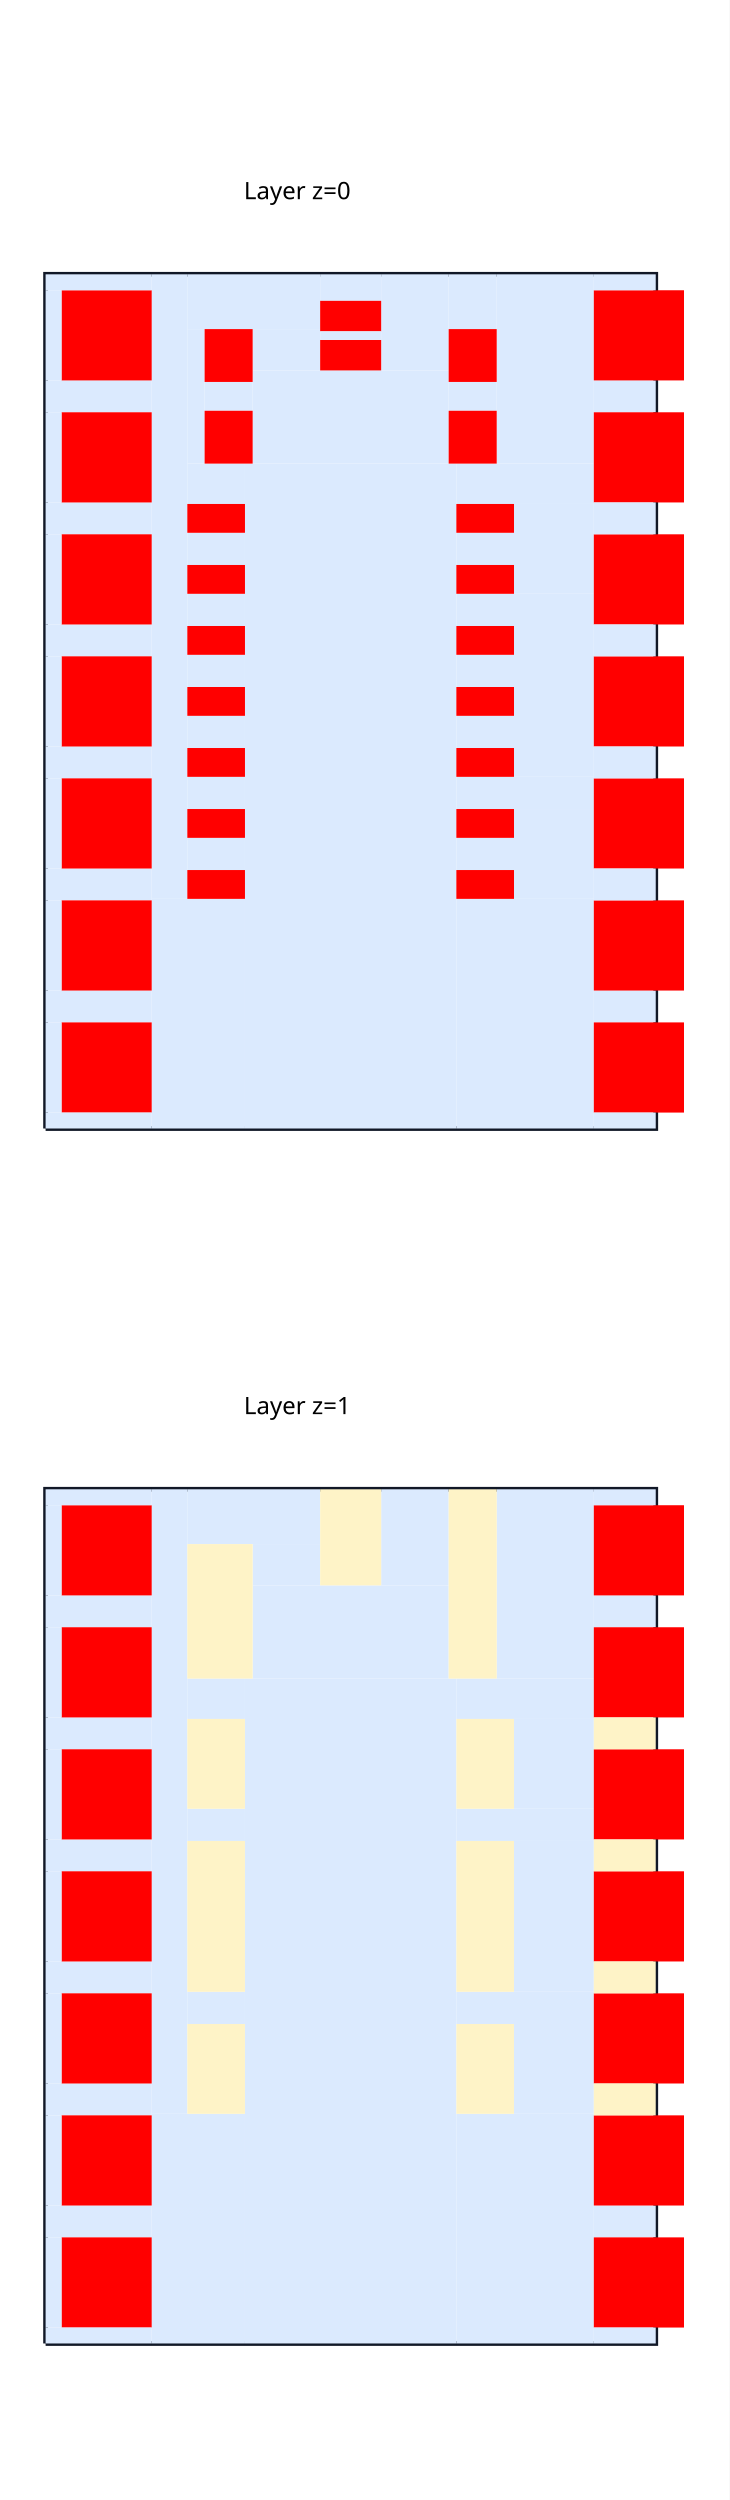
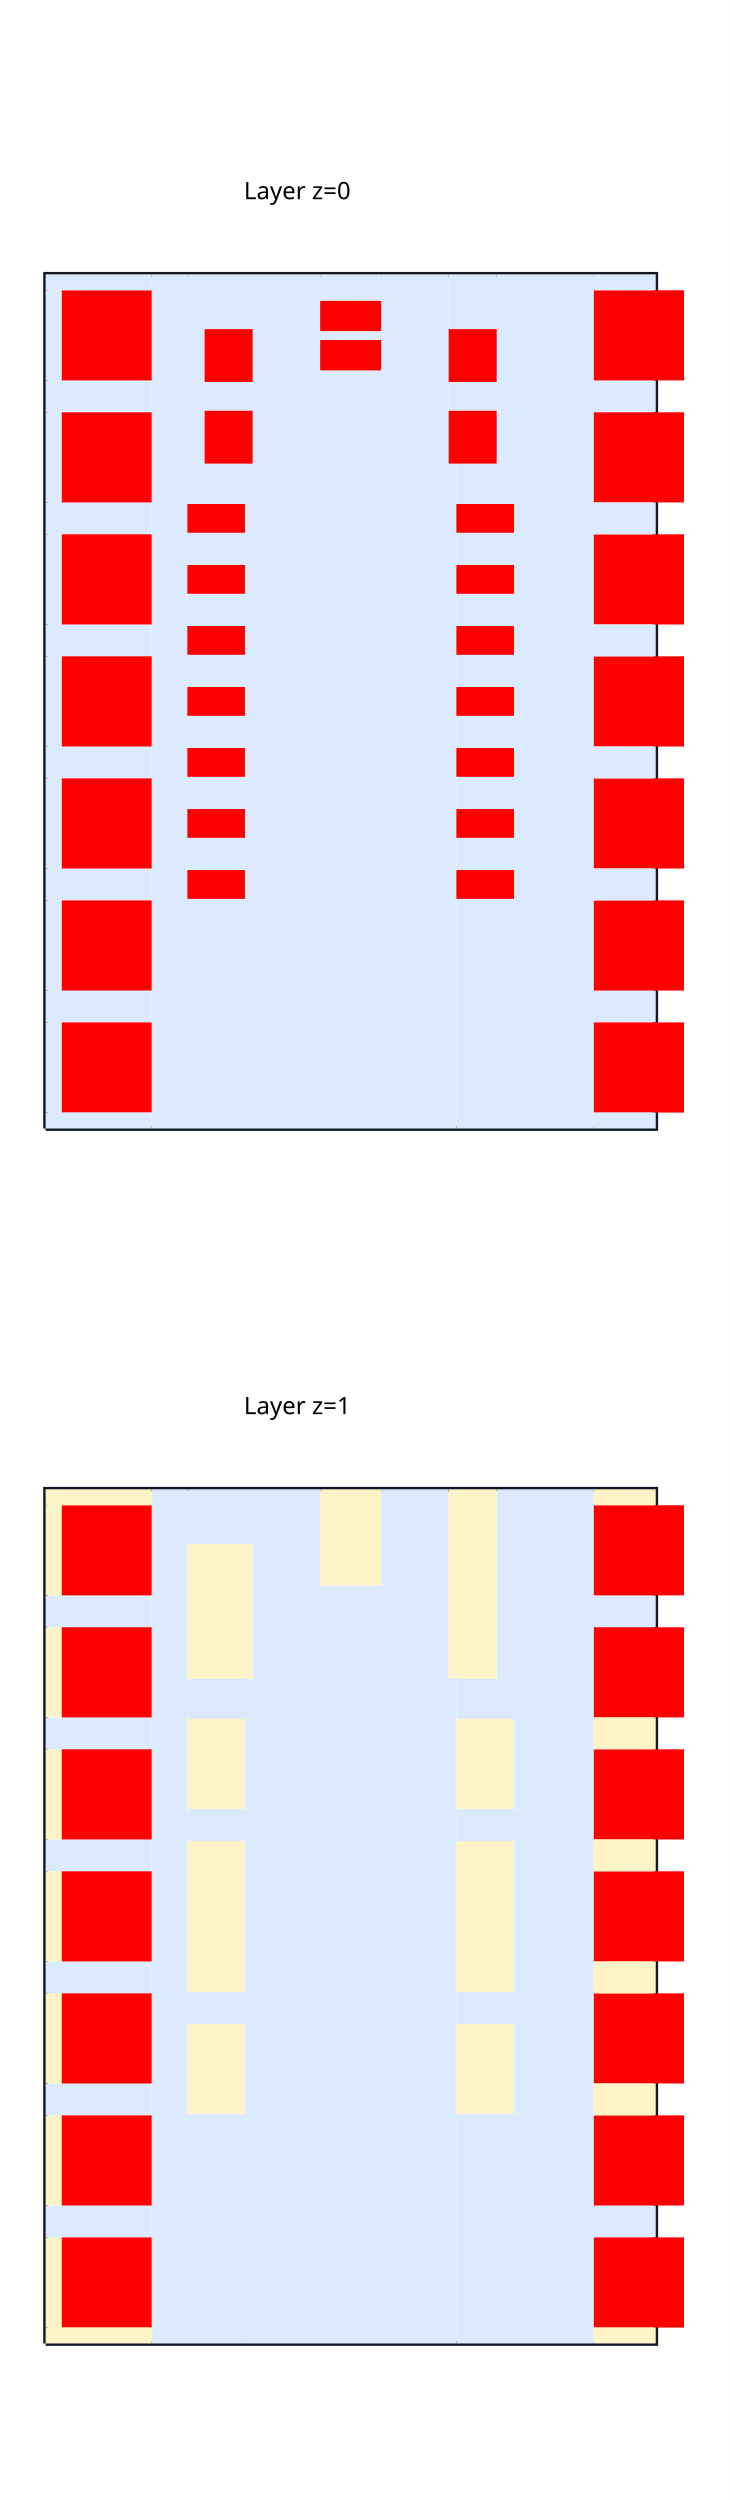
<svg xmlns="http://www.w3.org/2000/svg" width="640" height="2193" viewBox="0 0 640 2193">
  <rect width="100%" height="100%" fill="white" />
  <g>
    <polyline data-points="-6.35,-8.89 6.35,-8.89 6.35,8.89 -6.35,8.89 -6.35,-8.89" data-type="line" data-label="bounds" points="40,989.923 575.202,989.923 575.202,240.641 40,240.641 40,989.923" fill="none" stroke="#111827" stroke-width="4.214" />
  </g>
  <g>
    <polyline data-points="-6.35,-34.180104166666666 6.35,-34.180104166666666 6.35,-16.40010416666667 -6.35,-16.40010416666667 -6.35,-34.180104166666666" data-type="line" data-label="bounds" points="40,2055.695 575.202,2055.695 575.202,1306.413 40,1306.413 40,2055.695" fill="none" stroke="#111827" stroke-width="4.214" />
  </g>
  <g>
    <rect data-type="rect" data-label="node" data-x="0" data-y="-1.9699999999999989" x="214.889" y="406.679" width="185.424" height="583.243" fill="#dbeafe" stroke="black" stroke-width="0.024" />
  </g>
  <g>
    <rect data-type="rect" data-label="node" data-x="3.630775" data-y="-6.499999999999999" x="400.313" y="788.485" width="120.591" height="201.438" fill="#dbeafe" stroke="black" stroke-width="0.024" />
  </g>
  <g>
    <rect data-type="rect" data-label="node" data-x="3.630775" data-y="-1.9049999999999998" x="400.313" y="681.444" width="120.591" height="28.235" fill="#dbeafe" stroke="black" stroke-width="0.024" />
  </g>
  <g>
    <rect data-type="rect" data-label="node" data-x="3.630775" data-y="1.9049999999999998" x="400.313" y="520.884" width="120.591" height="28.235" fill="#dbeafe" stroke="black" stroke-width="0.024" />
  </g>
  <g>
    <rect data-type="rect" data-label="node" data-x="3.630775" data-y="4.529999999999999" x="400.313" y="406.679" width="120.591" height="35.399" fill="#dbeafe" stroke="black" stroke-width="0.024" />
  </g>
  <g>
    <rect data-type="rect" data-label="node" data-x="-3.170775" data-y="-6.499999999999999" x="133.068" y="788.485" width="81.821" height="201.438" fill="#dbeafe" stroke="black" stroke-width="0.024" />
  </g>
  <g>
    <rect data-type="rect" data-label="node" data-x="-3.7707749999999995" data-y="3.0337500000000004" x="133.068" y="240.641" width="31.25" height="493.587" fill="#dbeafe" stroke="black" stroke-width="0.024" />
  </g>
  <g>
    <rect data-type="rect" data-label="node" data-x="0" data-y="5.9199" x="221.631" y="324.933" width="171.939" height="81.747" fill="#dbeafe" stroke="black" stroke-width="0.024" />
  </g>
  <g>
    <rect data-type="rect" data-label="node" data-x="4.050775" data-y="6.92" x="435.712" y="240.641" width="85.192" height="166.039" fill="#dbeafe" stroke="black" stroke-width="0.024" />
  </g>
  <g>
    <rect data-type="rect" data-label="node" data-x="4.2307749999999995" data-y="0" x="450.883" y="549.119" width="70.021" height="132.325" fill="#dbeafe" stroke="black" stroke-width="0.024" />
  </g>
  <g>
    <rect data-type="rect" data-label="node" data-x="4.2307749999999995" data-y="-3.1749999999999994" x="450.883" y="709.679" width="70.021" height="78.805" fill="#dbeafe" stroke="black" stroke-width="0.024" />
  </g>
  <g>
    <rect data-type="rect" data-label="node" data-x="4.2307749999999995" data-y="3.175" x="450.883" y="442.079" width="70.021" height="78.805" fill="#dbeafe" stroke="black" stroke-width="0.024" />
  </g>
  <g>
    <rect data-type="rect" data-label="node" data-x="-2.8" data-y="-1.9049999999999998" x="164.318" y="681.444" width="50.57" height="28.235" fill="#dbeafe" stroke="black" stroke-width="0.024" />
  </g>
  <g>
    <rect data-type="rect" data-label="node" data-x="-2.8" data-y="1.9049999999999998" x="164.318" y="520.884" width="50.57" height="28.235" fill="#dbeafe" stroke="black" stroke-width="0.024" />
  </g>
  <g>
    <rect data-type="rect" data-label="node" data-x="-2.8" data-y="4.529999999999999" x="164.318" y="406.679" width="50.57" height="35.399" fill="#dbeafe" stroke="black" stroke-width="0.024" />
  </g>
  <g>
    <rect data-type="rect" data-label="node" data-x="-5.245775" data-y="-6.35" x="40" y="868.91" width="93.068" height="27.944" fill="#dbeafe" stroke="black" stroke-width="0.024" />
  </g>
  <g>
    <rect data-type="rect" data-label="node" data-x="-5.245775" data-y="6.35" x="40" y="333.709" width="93.068" height="27.944" fill="#dbeafe" stroke="black" stroke-width="0.024" />
  </g>
  <g>
    <rect data-type="rect" data-label="node" data-x="-3.7707749999999995" data-y="-3.4662499999999996" x="133.068" y="734.227" width="31.25" height="54.258" fill="#dbeafe" stroke="black" stroke-width="0.024" />
  </g>
  <g>
    <rect data-type="rect" data-label="node" data-x="-2.0175" data-y="8.32" x="164.318" y="240.641" width="116.522" height="48.042" fill="#dbeafe" stroke="black" stroke-width="0.024" />
  </g>
  <g>
    <rect data-type="rect" data-label="node" data-x="1.3375" data-y="7.889899999999999" x="334.361" y="240.641" width="59.209" height="84.292" fill="#dbeafe" stroke="black" stroke-width="0.024" />
  </g>
  <g>
    <rect data-type="rect" data-label="node" data-x="-1.3375" data-y="7.319899999999999" x="221.631" y="288.682" width="59.209" height="36.25" fill="#dbeafe" stroke="black" stroke-width="0.024" />
  </g>
  <g>
    <rect data-type="rect" data-label="node" data-x="5.705774999999999" data-y="-6.35" x="520.904" y="868.91" width="54.298" height="27.944" fill="#dbeafe" stroke="black" stroke-width="0.024" />
  </g>
  <g>
    <rect data-type="rect" data-label="node" data-x="5.705774999999999" data-y="6.35" x="520.904" y="333.709" width="54.298" height="27.944" fill="#dbeafe" stroke="black" stroke-width="0.024" />
  </g>
  <g>
    <rect data-type="rect" data-label="node" data-x="-5.245775" data-y="-3.8099999999999996" x="40" y="761.87" width="93.068" height="27.944" fill="#dbeafe" stroke="black" stroke-width="0.024" />
  </g>
  <g>
    <rect data-type="rect" data-label="node" data-x="-5.245775" data-y="-1.27" x="40" y="654.83" width="93.068" height="27.944" fill="#dbeafe" stroke="black" stroke-width="0.024" />
  </g>
  <g>
    <rect data-type="rect" data-label="node" data-x="-5.245775" data-y="1.27" x="40" y="547.789" width="93.068" height="27.944" fill="#dbeafe" stroke="black" stroke-width="0.024" />
  </g>
  <g>
    <rect data-type="rect" data-label="node" data-x="-5.245775" data-y="3.8100000000000005" x="40" y="440.749" width="93.068" height="27.944" fill="#dbeafe" stroke="black" stroke-width="0.024" />
  </g>
  <g>
    <rect data-type="rect" data-label="node" data-x="-5.080000000000002" data-y="-7.620000000000001" x="53.972" y="896.855" width="79.096" height="79.096" fill="red" stroke="black" stroke-width="0.024" />
  </g>
  <g>
    <rect data-type="rect" data-label="node" data-x="-5.08" data-y="-5.08" x="53.972" y="789.814" width="79.096" height="79.096" fill="red" stroke="black" stroke-width="0.024" />
  </g>
  <g>
    <rect data-type="rect" data-label="node" data-x="-5.08" data-y="-2.54" x="53.972" y="682.774" width="79.096" height="79.096" fill="red" stroke="black" stroke-width="0.024" />
  </g>
  <g>
    <rect data-type="rect" data-label="node" data-x="-5.08" data-y="0" x="53.972" y="575.734" width="79.096" height="79.096" fill="red" stroke="black" stroke-width="0.024" />
  </g>
  <g>
    <rect data-type="rect" data-label="node" data-x="-5.08" data-y="2.54" x="53.972" y="468.693" width="79.096" height="79.096" fill="red" stroke="black" stroke-width="0.024" />
  </g>
  <g>
    <rect data-type="rect" data-label="node" data-x="-5.08" data-y="5.079999999999998" x="53.972" y="361.653" width="79.096" height="79.096" fill="red" stroke="black" stroke-width="0.024" />
  </g>
  <g>
    <rect data-type="rect" data-label="node" data-x="-5.08" data-y="7.62" x="53.972" y="254.613" width="79.096" height="79.096" fill="red" stroke="black" stroke-width="0.024" />
  </g>
  <g>
    <rect data-type="rect" data-label="node" data-x="5.999999999999998" data-y="-7.620000000000001" x="520.904" y="896.855" width="79.096" height="79.096" fill="red" stroke="black" stroke-width="0.024" />
  </g>
  <g>
    <rect data-type="rect" data-label="node" data-x="6" data-y="-5.08" x="520.904" y="789.814" width="79.096" height="79.096" fill="red" stroke="black" stroke-width="0.024" />
  </g>
  <g>
    <rect data-type="rect" data-label="node" data-x="6" data-y="-2.54" x="520.904" y="682.774" width="79.096" height="79.096" fill="red" stroke="black" stroke-width="0.024" />
  </g>
  <g>
    <rect data-type="rect" data-label="node" data-x="6" data-y="0" x="520.904" y="575.734" width="79.096" height="79.096" fill="red" stroke="black" stroke-width="0.024" />
  </g>
  <g>
    <rect data-type="rect" data-label="node" data-x="6" data-y="2.54" x="520.904" y="468.693" width="79.096" height="79.096" fill="red" stroke="black" stroke-width="0.024" />
  </g>
  <g>
    <rect data-type="rect" data-label="node" data-x="6" data-y="5.079999999999998" x="520.904" y="361.653" width="79.096" height="79.096" fill="red" stroke="black" stroke-width="0.024" />
  </g>
  <g>
    <rect data-type="rect" data-label="node" data-x="6" data-y="7.62" x="520.904" y="254.613" width="79.096" height="79.096" fill="red" stroke="black" stroke-width="0.024" />
  </g>
  <g>
+     <rect data-type="rect" data-label="node" data-x="-2.8" data-y="-3.175" x="164.318" y="734.965" width="50.57" height="28.235" fill="#dbeafe" stroke="black" stroke-width="0.024" />
+   </g>
+   <g>
+     <rect data-type="rect" data-label="node" data-x="-2.8" data-y="-0.635" x="164.318" y="627.924" width="50.57" height="28.235" fill="#dbeafe" stroke="black" stroke-width="0.024" />
+   </g>
+   <g>
+     <rect data-type="rect" data-label="node" data-x="-2.8" data-y="0.635" x="164.318" y="574.404" width="50.57" height="28.235" fill="#dbeafe" stroke="black" stroke-width="0.024" />
+   </g>
+   <g>
+     <rect data-type="rect" data-label="node" data-x="-2.8" data-y="3.175" x="164.318" y="467.364" width="50.57" height="28.235" fill="#dbeafe" stroke="black" stroke-width="0.024" />
+   </g>
+   <g>
+     <rect data-type="rect" data-label="node" data-x="0" data-y="8.6142" x="280.841" y="240.641" width="53.52" height="23.245" fill="#dbeafe" stroke="black" stroke-width="0.024" />
+   </g>
+   <g>
+     <rect data-type="rect" data-label="node" data-x="2.54" data-y="6.35" x="393.57" y="335.038" width="42.142" height="25.285" fill="#dbeafe" stroke="black" stroke-width="0.024" />
+   </g>
+   <g>
+     <rect data-type="rect" data-label="node" data-x="2.54" data-y="8.32" x="393.57" y="240.641" width="42.142" height="48.042" fill="#dbeafe" stroke="black" stroke-width="0.024" />
+   </g>
+   <g>
+     <rect data-type="rect" data-label="node" data-x="2.8" data-y="-3.175" x="400.313" y="734.965" width="50.57" height="28.235" fill="#dbeafe" stroke="black" stroke-width="0.024" />
+   </g>
+   <g>
+     <rect data-type="rect" data-label="node" data-x="2.8" data-y="-0.635" x="400.313" y="627.924" width="50.57" height="28.235" fill="#dbeafe" stroke="black" stroke-width="0.024" />
+   </g>
+   <g>
+     <rect data-type="rect" data-label="node" data-x="2.8" data-y="0.635" x="400.313" y="574.404" width="50.57" height="28.235" fill="#dbeafe" stroke="black" stroke-width="0.024" />
+   </g>
+   <g>
+     <rect data-type="rect" data-label="node" data-x="2.8" data-y="3.175" x="400.313" y="467.364" width="50.57" height="28.235" fill="#dbeafe" stroke="black" stroke-width="0.024" />
+   </g>
+   <g>
+     <rect data-type="rect" data-label="node" data-x="5.705774999999999" data-y="-3.8099999999999996" x="520.904" y="761.87" width="54.298" height="27.944" fill="#dbeafe" stroke="black" stroke-width="0.024" />
+   </g>
+   <g>
+     <rect data-type="rect" data-label="node" data-x="5.705774999999999" data-y="-1.27" x="520.904" y="654.83" width="54.298" height="27.944" fill="#dbeafe" stroke="black" stroke-width="0.024" />
+   </g>
+   <g>
+     <rect data-type="rect" data-label="node" data-x="5.705774999999999" data-y="1.27" x="520.904" y="547.789" width="54.298" height="27.944" fill="#dbeafe" stroke="black" stroke-width="0.024" />
+   </g>
+   <g>
+     <rect data-type="rect" data-label="node" data-x="5.705774999999999" data-y="3.8100000000000005" x="520.904" y="440.749" width="54.298" height="27.944" fill="#dbeafe" stroke="black" stroke-width="0.024" />
+   </g>
+   <g>
+     <rect data-type="rect" data-label="node" data-x="-3.2199999999999998" data-y="6.35" x="164.318" y="288.682" width="15.171" height="117.997" fill="#dbeafe" stroke="black" stroke-width="0.024" />
+   </g>
+   <g>
+     <rect data-type="rect" data-label="node" data-x="-2.54" data-y="6.35" x="179.49" y="335.038" width="42.142" height="25.285" fill="#dbeafe" stroke="black" stroke-width="0.024" />
+   </g>
+   <g>
+     <rect data-type="rect" data-label="node" data-x="-2.799999999999999" data-y="3.8100000000000005" x="164.318" y="442.079" width="50.57" height="25.285" fill="red" stroke="black" stroke-width="0.024" />
+   </g>
+   <g>
+     <rect data-type="rect" data-label="node" data-x="-2.7999999999999994" data-y="2.540000000000001" x="164.318" y="495.599" width="50.57" height="25.285" fill="red" stroke="black" stroke-width="0.024" />
+   </g>
+   <g>
+     <rect data-type="rect" data-label="node" data-x="-2.7999999999999994" data-y="1.2700000000000005" x="164.318" y="549.119" width="50.57" height="25.285" fill="red" stroke="black" stroke-width="0.024" />
+   </g>
+   <g>
+     <rect data-type="rect" data-label="node" data-x="-2.8" data-y="4.996003610813204e-16" x="164.318" y="602.639" width="50.57" height="25.285" fill="red" stroke="black" stroke-width="0.024" />
+   </g>
+   <g>
+     <rect data-type="rect" data-label="node" data-x="-2.8000000000000003" data-y="-1.2699999999999996" x="164.318" y="656.159" width="50.57" height="25.285" fill="red" stroke="black" stroke-width="0.024" />
+   </g>
+   <g>
+     <rect data-type="rect" data-label="node" data-x="-2.8000000000000003" data-y="-2.539999999999999" x="164.318" y="709.679" width="50.57" height="25.285" fill="red" stroke="black" stroke-width="0.024" />
+   </g>
+   <g>
+     <rect data-type="rect" data-label="node" data-x="-2.8000000000000007" data-y="-3.8099999999999996" x="164.318" y="763.2" width="50.57" height="25.285" fill="red" stroke="black" stroke-width="0.024" />
+   </g>
+   <g>
+     <rect data-type="rect" data-label="node" data-x="2.799999999999999" data-y="-3.8100000000000005" x="400.313" y="763.2" width="50.57" height="25.285" fill="red" stroke="black" stroke-width="0.024" />
+   </g>
+   <g>
+     <rect data-type="rect" data-label="node" data-x="2.7999999999999994" data-y="-2.54" x="400.313" y="709.679" width="50.57" height="25.285" fill="red" stroke="black" stroke-width="0.024" />
+   </g>
+   <g>
+     <rect data-type="rect" data-label="node" data-x="2.7999999999999994" data-y="-1.2700000000000005" x="400.313" y="656.159" width="50.57" height="25.285" fill="red" stroke="black" stroke-width="0.024" />
+   </g>
+   <g>
+     <rect data-type="rect" data-label="node" data-x="2.8" data-y="-4.996003610813204e-16" x="400.313" y="602.639" width="50.57" height="25.285" fill="red" stroke="black" stroke-width="0.024" />
+   </g>
+   <g>
+     <rect data-type="rect" data-label="node" data-x="2.8000000000000003" data-y="1.2699999999999996" x="400.313" y="549.119" width="50.57" height="25.285" fill="red" stroke="black" stroke-width="0.024" />
+   </g>
+   <g>
+     <rect data-type="rect" data-label="node" data-x="2.8000000000000003" data-y="2.54" x="400.313" y="495.599" width="50.57" height="25.285" fill="red" stroke="black" stroke-width="0.024" />
+   </g>
+   <g>
+     <rect data-type="rect" data-label="node" data-x="2.8000000000000007" data-y="3.8099999999999996" x="400.313" y="442.079" width="50.57" height="25.285" fill="red" stroke="black" stroke-width="0.024" />
+   </g>
+   <g>
+     <rect data-type="rect" data-label="node" data-x="1.1102230246251565e-16" data-y="8.0209" x="280.841" y="263.886" width="53.52" height="26.76" fill="red" stroke="black" stroke-width="0.024" />
+   </g>
+   <g>
+     <rect data-type="rect" data-label="node" data-x="-1.1102230246251565e-16" data-y="7.2073" x="280.841" y="298.173" width="53.52" height="26.76" fill="red" stroke="black" stroke-width="0.024" />
+   </g>
+   <g>
+     <rect data-type="rect" data-label="node" data-x="-2.54" data-y="5.5" x="179.49" y="360.323" width="42.142" height="46.356" fill="red" stroke="black" stroke-width="0.024" />
+   </g>
+   <g>
+     <rect data-type="rect" data-label="node" data-x="-2.54" data-y="7.199999999999999" x="179.49" y="288.682" width="42.142" height="46.356" fill="red" stroke="black" stroke-width="0.024" />
+   </g>
+   <g>
+     <rect data-type="rect" data-label="node" data-x="2.54" data-y="5.5" x="393.57" y="360.323" width="42.142" height="46.356" fill="red" stroke="black" stroke-width="0.024" />
+   </g>
+   <g>
+     <rect data-type="rect" data-label="node" data-x="2.54" data-y="7.199999999999999" x="393.57" y="288.682" width="42.142" height="46.356" fill="red" stroke="black" stroke-width="0.024" />
+   </g>
+   <g>
    <rect data-type="rect" data-label="node" data-x="5.705774999999999" data-y="-8.724225" x="520.904" y="975.951" width="54.298" height="13.972" fill="#dbeafe" stroke="black" stroke-width="0.024" />
  </g>
  <g>
    <rect data-type="rect" data-label="node" data-x="-5.245775" data-y="-8.724225" x="40" y="975.951" width="93.068" height="13.972" fill="#dbeafe" stroke="black" stroke-width="0.024" />
  </g>
  <g>
    <rect data-type="rect" data-label="node" data-x="-5.245775" data-y="8.724225" x="40" y="240.641" width="93.068" height="13.972" fill="#dbeafe" stroke="black" stroke-width="0.024" />
  </g>
  <g>
    <rect data-type="rect" data-label="node" data-x="5.705775" data-y="8.724225" x="520.904" y="240.641" width="54.298" height="13.972" fill="#dbeafe" stroke="black" stroke-width="0.024" />
  </g>
  <g>
    <rect data-type="rect" data-label="node" data-x="-6.1842250000000005" data-y="-7.62" x="40" y="896.855" width="13.972" height="79.096" fill="#dbeafe" stroke="black" stroke-width="0.024" />
  </g>
  <g>
    <rect data-type="rect" data-label="node" data-x="-6.184225" data-y="-5.08" x="40" y="789.814" width="13.972" height="79.096" fill="#dbeafe" stroke="black" stroke-width="0.024" />
  </g>
  <g>
    <rect data-type="rect" data-label="node" data-x="-6.184225" data-y="5.08" x="40" y="361.653" width="13.972" height="79.096" fill="#dbeafe" stroke="black" stroke-width="0.024" />
  </g>
  <g>
    <rect data-type="rect" data-label="node" data-x="-6.184225" data-y="7.62" x="40" y="254.613" width="13.972" height="79.096" fill="#dbeafe" stroke="black" stroke-width="0.024" />
  </g>
  <g>
+     <rect data-type="rect" data-label="node" data-x="0" data-y="7.614099999999999" x="280.841" y="290.646" width="53.52" height="7.527" fill="#dbeafe" stroke="black" stroke-width="0.024" />
+   </g>
+   <g>
    <rect data-type="rect" data-label="node" data-x="-6.184225" data-y="-2.54" x="40" y="682.774" width="13.972" height="79.096" fill="#dbeafe" stroke="black" stroke-width="0.024" />
  </g>
  <g>
    <rect data-type="rect" data-label="node" data-x="-6.184225" data-y="0" x="40" y="575.734" width="13.972" height="79.096" fill="#dbeafe" stroke="black" stroke-width="0.024" />
  </g>
  <g>
    <rect data-type="rect" data-label="node" data-x="-6.184225" data-y="2.54" x="40" y="468.693" width="13.972" height="79.096" fill="#dbeafe" stroke="black" stroke-width="0.024" />
  </g>
  <g>
-     <rect data-type="rect" data-label="node" data-x="-2.8" data-y="-3.175" x="164.318" y="734.965" width="50.57" height="28.235" fill="#dbeafe" stroke="black" stroke-width="0.024" />
-   </g>
-   <g>
-     <rect data-type="rect" data-label="node" data-x="-2.8" data-y="-0.635" x="164.318" y="627.924" width="50.57" height="28.235" fill="#dbeafe" stroke="black" stroke-width="0.024" />
-   </g>
-   <g>
-     <rect data-type="rect" data-label="node" data-x="-2.8" data-y="0.635" x="164.318" y="574.404" width="50.57" height="28.235" fill="#dbeafe" stroke="black" stroke-width="0.024" />
-   </g>
-   <g>
-     <rect data-type="rect" data-label="node" data-x="-2.8" data-y="3.175" x="164.318" y="467.364" width="50.57" height="28.235" fill="#dbeafe" stroke="black" stroke-width="0.024" />
-   </g>
-   <g>
-     <rect data-type="rect" data-label="node" data-x="0" data-y="8.6142" x="280.841" y="240.641" width="53.52" height="23.245" fill="#dbeafe" stroke="black" stroke-width="0.024" />
-   </g>
-   <g>
-     <rect data-type="rect" data-label="node" data-x="2.54" data-y="6.35" x="393.57" y="335.038" width="42.142" height="25.285" fill="#dbeafe" stroke="black" stroke-width="0.024" />
-   </g>
-   <g>
-     <rect data-type="rect" data-label="node" data-x="2.54" data-y="8.32" x="393.57" y="240.641" width="42.142" height="48.042" fill="#dbeafe" stroke="black" stroke-width="0.024" />
-   </g>
-   <g>
-     <rect data-type="rect" data-label="node" data-x="2.8" data-y="-3.175" x="400.313" y="734.965" width="50.57" height="28.235" fill="#dbeafe" stroke="black" stroke-width="0.024" />
-   </g>
-   <g>
-     <rect data-type="rect" data-label="node" data-x="2.8" data-y="-0.635" x="400.313" y="627.924" width="50.57" height="28.235" fill="#dbeafe" stroke="black" stroke-width="0.024" />
-   </g>
-   <g>
-     <rect data-type="rect" data-label="node" data-x="2.8" data-y="0.635" x="400.313" y="574.404" width="50.57" height="28.235" fill="#dbeafe" stroke="black" stroke-width="0.024" />
-   </g>
-   <g>
-     <rect data-type="rect" data-label="node" data-x="2.8" data-y="3.175" x="400.313" y="467.364" width="50.57" height="28.235" fill="#dbeafe" stroke="black" stroke-width="0.024" />
-   </g>
-   <g>
-     <rect data-type="rect" data-label="node" data-x="5.705774999999999" data-y="-3.8099999999999996" x="520.904" y="761.87" width="54.298" height="27.944" fill="#dbeafe" stroke="black" stroke-width="0.024" />
-   </g>
-   <g>
-     <rect data-type="rect" data-label="node" data-x="5.705774999999999" data-y="-1.27" x="520.904" y="654.83" width="54.298" height="27.944" fill="#dbeafe" stroke="black" stroke-width="0.024" />
-   </g>
-   <g>
-     <rect data-type="rect" data-label="node" data-x="5.705774999999999" data-y="1.27" x="520.904" y="547.789" width="54.298" height="27.944" fill="#dbeafe" stroke="black" stroke-width="0.024" />
-   </g>
-   <g>
-     <rect data-type="rect" data-label="node" data-x="5.705774999999999" data-y="3.8100000000000005" x="520.904" y="440.749" width="54.298" height="27.944" fill="#dbeafe" stroke="black" stroke-width="0.024" />
-   </g>
-   <g>
-     <rect data-type="rect" data-label="node" data-x="-3.2199999999999998" data-y="6.35" x="164.318" y="288.682" width="15.171" height="117.997" fill="#dbeafe" stroke="black" stroke-width="0.024" />
-   </g>
-   <g>
-     <rect data-type="rect" data-label="node" data-x="-2.54" data-y="6.35" x="179.49" y="335.038" width="42.142" height="25.285" fill="#dbeafe" stroke="black" stroke-width="0.024" />
-   </g>
-   <g>
-     <rect data-type="rect" data-label="node" data-x="-2.799999999999999" data-y="3.8100000000000005" x="164.318" y="442.079" width="50.57" height="25.285" fill="red" stroke="black" stroke-width="0.024" />
-   </g>
-   <g>
-     <rect data-type="rect" data-label="node" data-x="-2.7999999999999994" data-y="2.540000000000001" x="164.318" y="495.599" width="50.57" height="25.285" fill="red" stroke="black" stroke-width="0.024" />
-   </g>
-   <g>
-     <rect data-type="rect" data-label="node" data-x="-2.7999999999999994" data-y="1.2700000000000005" x="164.318" y="549.119" width="50.57" height="25.285" fill="red" stroke="black" stroke-width="0.024" />
-   </g>
-   <g>
-     <rect data-type="rect" data-label="node" data-x="-2.8" data-y="4.996003610813204e-16" x="164.318" y="602.639" width="50.57" height="25.285" fill="red" stroke="black" stroke-width="0.024" />
-   </g>
-   <g>
-     <rect data-type="rect" data-label="node" data-x="-2.8000000000000003" data-y="-1.2699999999999996" x="164.318" y="656.159" width="50.57" height="25.285" fill="red" stroke="black" stroke-width="0.024" />
-   </g>
-   <g>
-     <rect data-type="rect" data-label="node" data-x="-2.8000000000000003" data-y="-2.539999999999999" x="164.318" y="709.679" width="50.57" height="25.285" fill="red" stroke="black" stroke-width="0.024" />
-   </g>
-   <g>
-     <rect data-type="rect" data-label="node" data-x="-2.8000000000000007" data-y="-3.8099999999999996" x="164.318" y="763.2" width="50.57" height="25.285" fill="red" stroke="black" stroke-width="0.024" />
-   </g>
-   <g>
-     <rect data-type="rect" data-label="node" data-x="2.799999999999999" data-y="-3.8100000000000005" x="400.313" y="763.2" width="50.57" height="25.285" fill="red" stroke="black" stroke-width="0.024" />
-   </g>
-   <g>
-     <rect data-type="rect" data-label="node" data-x="2.7999999999999994" data-y="-2.54" x="400.313" y="709.679" width="50.57" height="25.285" fill="red" stroke="black" stroke-width="0.024" />
-   </g>
-   <g>
-     <rect data-type="rect" data-label="node" data-x="2.7999999999999994" data-y="-1.2700000000000005" x="400.313" y="656.159" width="50.57" height="25.285" fill="red" stroke="black" stroke-width="0.024" />
-   </g>
-   <g>
-     <rect data-type="rect" data-label="node" data-x="2.8" data-y="-4.996003610813204e-16" x="400.313" y="602.639" width="50.57" height="25.285" fill="red" stroke="black" stroke-width="0.024" />
-   </g>
-   <g>
-     <rect data-type="rect" data-label="node" data-x="2.8000000000000003" data-y="1.2699999999999996" x="400.313" y="549.119" width="50.57" height="25.285" fill="red" stroke="black" stroke-width="0.024" />
-   </g>
-   <g>
-     <rect data-type="rect" data-label="node" data-x="2.8000000000000003" data-y="2.54" x="400.313" y="495.599" width="50.57" height="25.285" fill="red" stroke="black" stroke-width="0.024" />
-   </g>
-   <g>
-     <rect data-type="rect" data-label="node" data-x="2.8000000000000007" data-y="3.8099999999999996" x="400.313" y="442.079" width="50.57" height="25.285" fill="red" stroke="black" stroke-width="0.024" />
-   </g>
-   <g>
-     <rect data-type="rect" data-label="node" data-x="1.1102230246251565e-16" data-y="8.0209" x="280.841" y="263.886" width="53.52" height="26.76" fill="red" stroke="black" stroke-width="0.024" />
-   </g>
-   <g>
-     <rect data-type="rect" data-label="node" data-x="-1.1102230246251565e-16" data-y="7.2073" x="280.841" y="298.173" width="53.52" height="26.76" fill="red" stroke="black" stroke-width="0.024" />
-   </g>
-   <g>
-     <rect data-type="rect" data-label="node" data-x="-2.54" data-y="5.5" x="179.49" y="360.323" width="42.142" height="46.356" fill="red" stroke="black" stroke-width="0.024" />
-   </g>
-   <g>
-     <rect data-type="rect" data-label="node" data-x="-2.54" data-y="7.199999999999999" x="179.49" y="288.682" width="42.142" height="46.356" fill="red" stroke="black" stroke-width="0.024" />
-   </g>
-   <g>
-     <rect data-type="rect" data-label="node" data-x="2.54" data-y="5.5" x="393.57" y="360.323" width="42.142" height="46.356" fill="red" stroke="black" stroke-width="0.024" />
-   </g>
-   <g>
-     <rect data-type="rect" data-label="node" data-x="2.54" data-y="7.199999999999999" x="393.57" y="288.682" width="42.142" height="46.356" fill="red" stroke="black" stroke-width="0.024" />
-   </g>
-   <g>
-     <rect data-type="rect" data-label="node" data-x="0" data-y="7.614099999999999" x="280.841" y="290.646" width="53.52" height="7.527" fill="#dbeafe" stroke="black" stroke-width="0.024" />
-   </g>
-   <g>
    <rect data-type="rect" data-label="node" data-x="0" data-y="-27.260104166666668" x="214.889" y="1472.451" width="185.424" height="583.243" fill="#dbeafe" stroke="black" stroke-width="0.024" />
  </g>
  <g>
    <rect data-type="rect" data-label="node" data-x="3.630775" data-y="-31.79010416666667" x="400.313" y="1854.257" width="120.591" height="201.438" fill="#dbeafe" stroke="black" stroke-width="0.024" />
  </g>
  <g>
    <rect data-type="rect" data-label="node" data-x="3.630775" data-y="-27.19510416666667" x="400.313" y="1747.216" width="120.591" height="28.235" fill="#dbeafe" stroke="black" stroke-width="0.024" />
  </g>
  <g>
    <rect data-type="rect" data-label="node" data-x="3.630775" data-y="-23.385104166666668" x="400.313" y="1586.656" width="120.591" height="28.235" fill="#dbeafe" stroke="black" stroke-width="0.024" />
  </g>
  <g>
    <rect data-type="rect" data-label="node" data-x="3.630775" data-y="-20.76010416666667" x="400.313" y="1472.451" width="120.591" height="35.399" fill="#dbeafe" stroke="black" stroke-width="0.024" />
  </g>
  <g>
    <rect data-type="rect" data-label="node" data-x="-3.170775" data-y="-31.79010416666667" x="133.068" y="1854.257" width="81.821" height="201.438" fill="#dbeafe" stroke="black" stroke-width="0.024" />
  </g>
  <g>
    <rect data-type="rect" data-label="node" data-x="-3.7707749999999995" data-y="-22.256354166666668" x="133.068" y="1306.413" width="31.25" height="493.587" fill="#dbeafe" stroke="black" stroke-width="0.024" />
  </g>
  <g>
    <rect data-type="rect" data-label="node" data-x="0" data-y="-19.370204166666667" x="221.631" y="1390.705" width="171.939" height="81.747" fill="#dbeafe" stroke="black" stroke-width="0.024" />
  </g>
  <g>
    <rect data-type="rect" data-label="node" data-x="4.050775" data-y="-18.37010416666667" x="435.712" y="1306.413" width="85.192" height="166.039" fill="#dbeafe" stroke="black" stroke-width="0.024" />
  </g>
  <g>
    <rect data-type="rect" data-label="node" data-x="4.2307749999999995" data-y="-25.29010416666667" x="450.883" y="1614.891" width="70.021" height="132.325" fill="#dbeafe" stroke="black" stroke-width="0.024" />
  </g>
  <g>
    <rect data-type="rect" data-label="node" data-x="4.2307749999999995" data-y="-28.46510416666667" x="450.883" y="1775.451" width="70.021" height="78.805" fill="#dbeafe" stroke="black" stroke-width="0.024" />
  </g>
  <g>
    <rect data-type="rect" data-label="node" data-x="4.2307749999999995" data-y="-22.11510416666667" x="450.883" y="1507.851" width="70.021" height="78.805" fill="#dbeafe" stroke="black" stroke-width="0.024" />
  </g>
  <g>
    <rect data-type="rect" data-label="node" data-x="-2.8" data-y="-27.19510416666667" x="164.318" y="1747.216" width="50.57" height="28.235" fill="#dbeafe" stroke="black" stroke-width="0.024" />
  </g>
  <g>
    <rect data-type="rect" data-label="node" data-x="-2.8" data-y="-23.385104166666668" x="164.318" y="1586.656" width="50.57" height="28.235" fill="#dbeafe" stroke="black" stroke-width="0.024" />
  </g>
  <g>
    <rect data-type="rect" data-label="node" data-x="-2.8" data-y="-20.76010416666667" x="164.318" y="1472.451" width="50.57" height="35.399" fill="#dbeafe" stroke="black" stroke-width="0.024" />
  </g>
  <g>
    <rect data-type="rect" data-label="node" data-x="-5.245775" data-y="-31.640104166666667" x="40" y="1934.682" width="93.068" height="27.944" fill="#dbeafe" stroke="black" stroke-width="0.024" />
  </g>
  <g>
    <rect data-type="rect" data-label="node" data-x="-5.245775" data-y="-18.94010416666667" x="40" y="1399.481" width="93.068" height="27.944" fill="#dbeafe" stroke="black" stroke-width="0.024" />
  </g>
  <g>
    <rect data-type="rect" data-label="node" data-x="-3.7707749999999995" data-y="-28.756354166666668" x="133.068" y="1799.999" width="31.25" height="54.258" fill="#dbeafe" stroke="black" stroke-width="0.024" />
  </g>
  <g>
    <rect data-type="rect" data-label="node" data-x="-2.0175" data-y="-16.97010416666667" x="164.318" y="1306.413" width="116.522" height="48.042" fill="#dbeafe" stroke="black" stroke-width="0.024" />
  </g>
  <g>
    <rect data-type="rect" data-label="node" data-x="1.3375" data-y="-17.40020416666667" x="334.361" y="1306.413" width="59.209" height="84.292" fill="#dbeafe" stroke="black" stroke-width="0.024" />
  </g>
  <g>
    <rect data-type="rect" data-label="node" data-x="-1.3375" data-y="-17.97020416666667" x="221.631" y="1354.454" width="59.209" height="36.25" fill="#dbeafe" stroke="black" stroke-width="0.024" />
  </g>
  <g>
    <rect data-type="rect" data-label="node" data-x="5.705774999999999" data-y="-31.640104166666667" x="520.904" y="1934.682" width="54.298" height="27.944" fill="#dbeafe" stroke="black" stroke-width="0.024" />
  </g>
  <g>
    <rect data-type="rect" data-label="node" data-x="5.705774999999999" data-y="-18.94010416666667" x="520.904" y="1399.481" width="54.298" height="27.944" fill="#dbeafe" stroke="black" stroke-width="0.024" />
  </g>
  <g>
    <rect data-type="rect" data-label="node" data-x="-5.245775" data-y="-29.100104166666668" x="40" y="1827.642" width="93.068" height="27.944" fill="#dbeafe" stroke="black" stroke-width="0.024" />
  </g>
  <g>
    <rect data-type="rect" data-label="node" data-x="-5.245775" data-y="-26.56010416666667" x="40" y="1720.602" width="93.068" height="27.944" fill="#dbeafe" stroke="black" stroke-width="0.024" />
  </g>
  <g>
    <rect data-type="rect" data-label="node" data-x="-5.245775" data-y="-24.02010416666667" x="40" y="1613.561" width="93.068" height="27.944" fill="#dbeafe" stroke="black" stroke-width="0.024" />
  </g>
  <g>
    <rect data-type="rect" data-label="node" data-x="-5.245775" data-y="-21.48010416666667" x="40" y="1506.521" width="93.068" height="27.944" fill="#dbeafe" stroke="black" stroke-width="0.024" />
  </g>
  <g>
    <rect data-type="rect" data-label="node" data-x="-5.080000000000002" data-y="-32.91010416666667" x="53.972" y="1962.627" width="79.096" height="79.096" fill="red" stroke="black" stroke-width="0.024" />
  </g>
  <g>
    <rect data-type="rect" data-label="node" data-x="-5.08" data-y="-30.37010416666667" x="53.972" y="1855.586" width="79.096" height="79.096" fill="red" stroke="black" stroke-width="0.024" />
  </g>
  <g>
    <rect data-type="rect" data-label="node" data-x="-5.08" data-y="-27.83010416666667" x="53.972" y="1748.546" width="79.096" height="79.096" fill="red" stroke="black" stroke-width="0.024" />
  </g>
  <g>
    <rect data-type="rect" data-label="node" data-x="-5.08" data-y="-25.29010416666667" x="53.972" y="1641.506" width="79.096" height="79.096" fill="red" stroke="black" stroke-width="0.024" />
  </g>
  <g>
    <rect data-type="rect" data-label="node" data-x="-5.08" data-y="-22.75010416666667" x="53.972" y="1534.465" width="79.096" height="79.096" fill="red" stroke="black" stroke-width="0.024" />
  </g>
  <g>
    <rect data-type="rect" data-label="node" data-x="-5.08" data-y="-20.21010416666667" x="53.972" y="1427.425" width="79.096" height="79.096" fill="red" stroke="black" stroke-width="0.024" />
  </g>
  <g>
    <rect data-type="rect" data-label="node" data-x="-5.08" data-y="-17.67010416666667" x="53.972" y="1320.385" width="79.096" height="79.096" fill="red" stroke="black" stroke-width="0.024" />
  </g>
  <g>
    <rect data-type="rect" data-label="node" data-x="5.999999999999998" data-y="-32.91010416666667" x="520.904" y="1962.627" width="79.096" height="79.096" fill="red" stroke="black" stroke-width="0.024" />
  </g>
  <g>
    <rect data-type="rect" data-label="node" data-x="6" data-y="-30.37010416666667" x="520.904" y="1855.586" width="79.096" height="79.096" fill="red" stroke="black" stroke-width="0.024" />
  </g>
  <g>
    <rect data-type="rect" data-label="node" data-x="6" data-y="-27.83010416666667" x="520.904" y="1748.546" width="79.096" height="79.096" fill="red" stroke="black" stroke-width="0.024" />
  </g>
  <g>
    <rect data-type="rect" data-label="node" data-x="6" data-y="-25.29010416666667" x="520.904" y="1641.506" width="79.096" height="79.096" fill="red" stroke="black" stroke-width="0.024" />
  </g>
  <g>
    <rect data-type="rect" data-label="node" data-x="6" data-y="-22.75010416666667" x="520.904" y="1534.465" width="79.096" height="79.096" fill="red" stroke="black" stroke-width="0.024" />
  </g>
  <g>
    <rect data-type="rect" data-label="node" data-x="6" data-y="-20.21010416666667" x="520.904" y="1427.425" width="79.096" height="79.096" fill="red" stroke="black" stroke-width="0.024" />
  </g>
  <g>
    <rect data-type="rect" data-label="node" data-x="6" data-y="-17.67010416666667" x="520.904" y="1320.385" width="79.096" height="79.096" fill="red" stroke="black" stroke-width="0.024" />
  </g>
  <g>
-     <rect data-type="rect" data-label="node" data-x="5.705774999999999" data-y="-34.01432916666667" x="520.904" y="2041.723" width="54.298" height="13.972" fill="#dbeafe" stroke="black" stroke-width="0.024" />
-   </g>
-   <g>
-     <rect data-type="rect" data-label="node" data-x="-5.245775" data-y="-34.01432916666667" x="40" y="2041.723" width="93.068" height="13.972" fill="#dbeafe" stroke="black" stroke-width="0.024" />
-   </g>
-   <g>
-     <rect data-type="rect" data-label="node" data-x="-5.245775" data-y="-16.56587916666667" x="40" y="1306.413" width="93.068" height="13.972" fill="#dbeafe" stroke="black" stroke-width="0.024" />
-   </g>
-   <g>
-     <rect data-type="rect" data-label="node" data-x="5.705775" data-y="-16.56587916666667" x="520.904" y="1306.413" width="54.298" height="13.972" fill="#dbeafe" stroke="black" stroke-width="0.024" />
-   </g>
-   <g>
-     <rect data-type="rect" data-label="node" data-x="-6.1842250000000005" data-y="-32.91010416666667" x="40" y="1962.627" width="13.972" height="79.096" fill="#dbeafe" stroke="black" stroke-width="0.024" />
-   </g>
-   <g>
-     <rect data-type="rect" data-label="node" data-x="-6.184225" data-y="-30.37010416666667" x="40" y="1855.586" width="13.972" height="79.096" fill="#dbeafe" stroke="black" stroke-width="0.024" />
-   </g>
-   <g>
-     <rect data-type="rect" data-label="node" data-x="-6.184225" data-y="-20.210104166666667" x="40" y="1427.425" width="13.972" height="79.096" fill="#dbeafe" stroke="black" stroke-width="0.024" />
-   </g>
-   <g>
-     <rect data-type="rect" data-label="node" data-x="-6.184225" data-y="-17.67010416666667" x="40" y="1320.385" width="13.972" height="79.096" fill="#dbeafe" stroke="black" stroke-width="0.024" />
-   </g>
-   <g>
-     <rect data-type="rect" data-label="node" data-x="-6.184225" data-y="-27.83010416666667" x="40" y="1748.546" width="13.972" height="79.096" fill="#dbeafe" stroke="black" stroke-width="0.024" />
-   </g>
-   <g>
-     <rect data-type="rect" data-label="node" data-x="-6.184225" data-y="-25.29010416666667" x="40" y="1641.506" width="13.972" height="79.096" fill="#dbeafe" stroke="black" stroke-width="0.024" />
-   </g>
-   <g>
-     <rect data-type="rect" data-label="node" data-x="-6.184225" data-y="-22.75010416666667" x="40" y="1534.465" width="13.972" height="79.096" fill="#dbeafe" stroke="black" stroke-width="0.024" />
-   </g>
-   <g>
    <rect data-type="rect" data-label="node" data-x="0" data-y="-17.40020416666667" x="280.841" y="1306.413" width="53.52" height="84.292" fill="#fef3c7" stroke="black" stroke-width="0.024" />
  </g>
  <g>
    <rect data-type="rect" data-label="node" data-x="-2.7199999999999998" data-y="-18.94010416666667" x="164.318" y="1354.454" width="57.313" height="117.997" fill="#fef3c7" stroke="black" stroke-width="0.024" />
  </g>
  <g>
    <rect data-type="rect" data-label="node" data-x="2.8" data-y="-28.46510416666667" x="400.313" y="1775.451" width="50.57" height="78.805" fill="#fef3c7" stroke="black" stroke-width="0.024" />
  </g>
  <g>
    <rect data-type="rect" data-label="node" data-x="2.8" data-y="-25.29010416666667" x="400.313" y="1614.891" width="50.57" height="132.325" fill="#fef3c7" stroke="black" stroke-width="0.024" />
  </g>
  <g>
    <rect data-type="rect" data-label="node" data-x="2.8" data-y="-22.11510416666667" x="400.313" y="1507.851" width="50.57" height="78.805" fill="#fef3c7" stroke="black" stroke-width="0.024" />
  </g>
  <g>
    <rect data-type="rect" data-label="node" data-x="-2.8" data-y="-28.46510416666667" x="164.318" y="1775.451" width="50.57" height="78.805" fill="#fef3c7" stroke="black" stroke-width="0.024" />
  </g>
  <g>
    <rect data-type="rect" data-label="node" data-x="-2.8" data-y="-25.29010416666667" x="164.318" y="1614.891" width="50.57" height="132.325" fill="#fef3c7" stroke="black" stroke-width="0.024" />
  </g>
  <g>
    <rect data-type="rect" data-label="node" data-x="-2.8" data-y="-22.11510416666667" x="164.318" y="1507.851" width="50.57" height="78.805" fill="#fef3c7" stroke="black" stroke-width="0.024" />
  </g>
  <g>
    <rect data-type="rect" data-label="node" data-x="5.705774999999999" data-y="-29.100104166666668" x="520.904" y="1827.642" width="54.298" height="27.944" fill="#fef3c7" stroke="black" stroke-width="0.024" />
  </g>
  <g>
    <rect data-type="rect" data-label="node" data-x="5.705774999999999" data-y="-21.48010416666667" x="520.904" y="1506.521" width="54.298" height="27.944" fill="#fef3c7" stroke="black" stroke-width="0.024" />
  </g>
  <g>
    <rect data-type="rect" data-label="node" data-x="5.705774999999999" data-y="-26.56010416666667" x="520.904" y="1720.602" width="54.298" height="27.944" fill="#fef3c7" stroke="black" stroke-width="0.024" />
  </g>
  <g>
    <rect data-type="rect" data-label="node" data-x="5.705774999999999" data-y="-24.02010416666667" x="520.904" y="1613.561" width="54.298" height="27.944" fill="#fef3c7" stroke="black" stroke-width="0.024" />
  </g>
  <g>
    <rect data-type="rect" data-label="node" data-x="2.54" data-y="-18.37010416666667" x="393.57" y="1306.413" width="42.142" height="166.039" fill="#fef3c7" stroke="black" stroke-width="0.024" />
+   </g>
+   <g>
+     <rect data-type="rect" data-label="node" data-x="5.705774999999999" data-y="-34.01432916666667" x="520.904" y="2041.723" width="54.298" height="13.972" fill="#fef3c7" stroke="black" stroke-width="0.024" />
+   </g>
+   <g>
+     <rect data-type="rect" data-label="node" data-x="-5.245775" data-y="-34.01432916666667" x="40" y="2041.723" width="93.068" height="13.972" fill="#fef3c7" stroke="black" stroke-width="0.024" />
+   </g>
+   <g>
+     <rect data-type="rect" data-label="node" data-x="-5.245775" data-y="-16.56587916666667" x="40" y="1306.413" width="93.068" height="13.972" fill="#fef3c7" stroke="black" stroke-width="0.024" />
+   </g>
+   <g>
+     <rect data-type="rect" data-label="node" data-x="5.705775" data-y="-16.56587916666667" x="520.904" y="1306.413" width="54.298" height="13.972" fill="#fef3c7" stroke="black" stroke-width="0.024" />
+   </g>
+   <g>
+     <rect data-type="rect" data-label="node" data-x="-6.1842250000000005" data-y="-32.91010416666667" x="40" y="1962.627" width="13.972" height="79.096" fill="#fef3c7" stroke="black" stroke-width="0.024" />
+   </g>
+   <g>
+     <rect data-type="rect" data-label="node" data-x="-6.184225" data-y="-30.37010416666667" x="40" y="1855.586" width="13.972" height="79.096" fill="#fef3c7" stroke="black" stroke-width="0.024" />
+   </g>
+   <g>
+     <rect data-type="rect" data-label="node" data-x="-6.184225" data-y="-20.210104166666667" x="40" y="1427.425" width="13.972" height="79.096" fill="#fef3c7" stroke="black" stroke-width="0.024" />
+   </g>
+   <g>
+     <rect data-type="rect" data-label="node" data-x="-6.184225" data-y="-17.67010416666667" x="40" y="1320.385" width="13.972" height="79.096" fill="#fef3c7" stroke="black" stroke-width="0.024" />
+   </g>
+   <g>
+     <rect data-type="rect" data-label="node" data-x="-6.184225" data-y="-27.83010416666667" x="40" y="1748.546" width="13.972" height="79.096" fill="#fef3c7" stroke="black" stroke-width="0.024" />
+   </g>
+   <g>
+     <rect data-type="rect" data-label="node" data-x="-6.184225" data-y="-25.29010416666667" x="40" y="1641.506" width="13.972" height="79.096" fill="#fef3c7" stroke="black" stroke-width="0.024" />
+   </g>
+   <g>
+     <rect data-type="rect" data-label="node" data-x="-6.184225" data-y="-22.75010416666667" x="40" y="1534.465" width="13.972" height="79.096" fill="#fef3c7" stroke="black" stroke-width="0.024" />
  </g>
  <text data-type="text" data-label="Layer z=0" data-x="0" data-y="10.842083333333335" x="307.601" y="158.376" fill="black" font-size="21.071" font-family="sans-serif" text-anchor="end" dominant-baseline="text-before-edge">Layer z=0</text>
  <text data-type="text" data-label="Layer z=1" data-x="0" data-y="-14.448020833333334" x="307.601" y="1224.148" fill="black" font-size="21.071" font-family="sans-serif" text-anchor="end" dominant-baseline="text-before-edge">Layer z=1</text>
  <g id="crosshair" style="display: none">
    <line id="crosshair-h" y1="0" y2="2193" stroke="#666" stroke-width="0.5" />
    <line id="crosshair-v" x1="0" x2="640" stroke="#666" stroke-width="0.5" />
    <text id="coordinates" font-family="monospace" font-size="12" fill="#666" />
  </g>
</svg>
